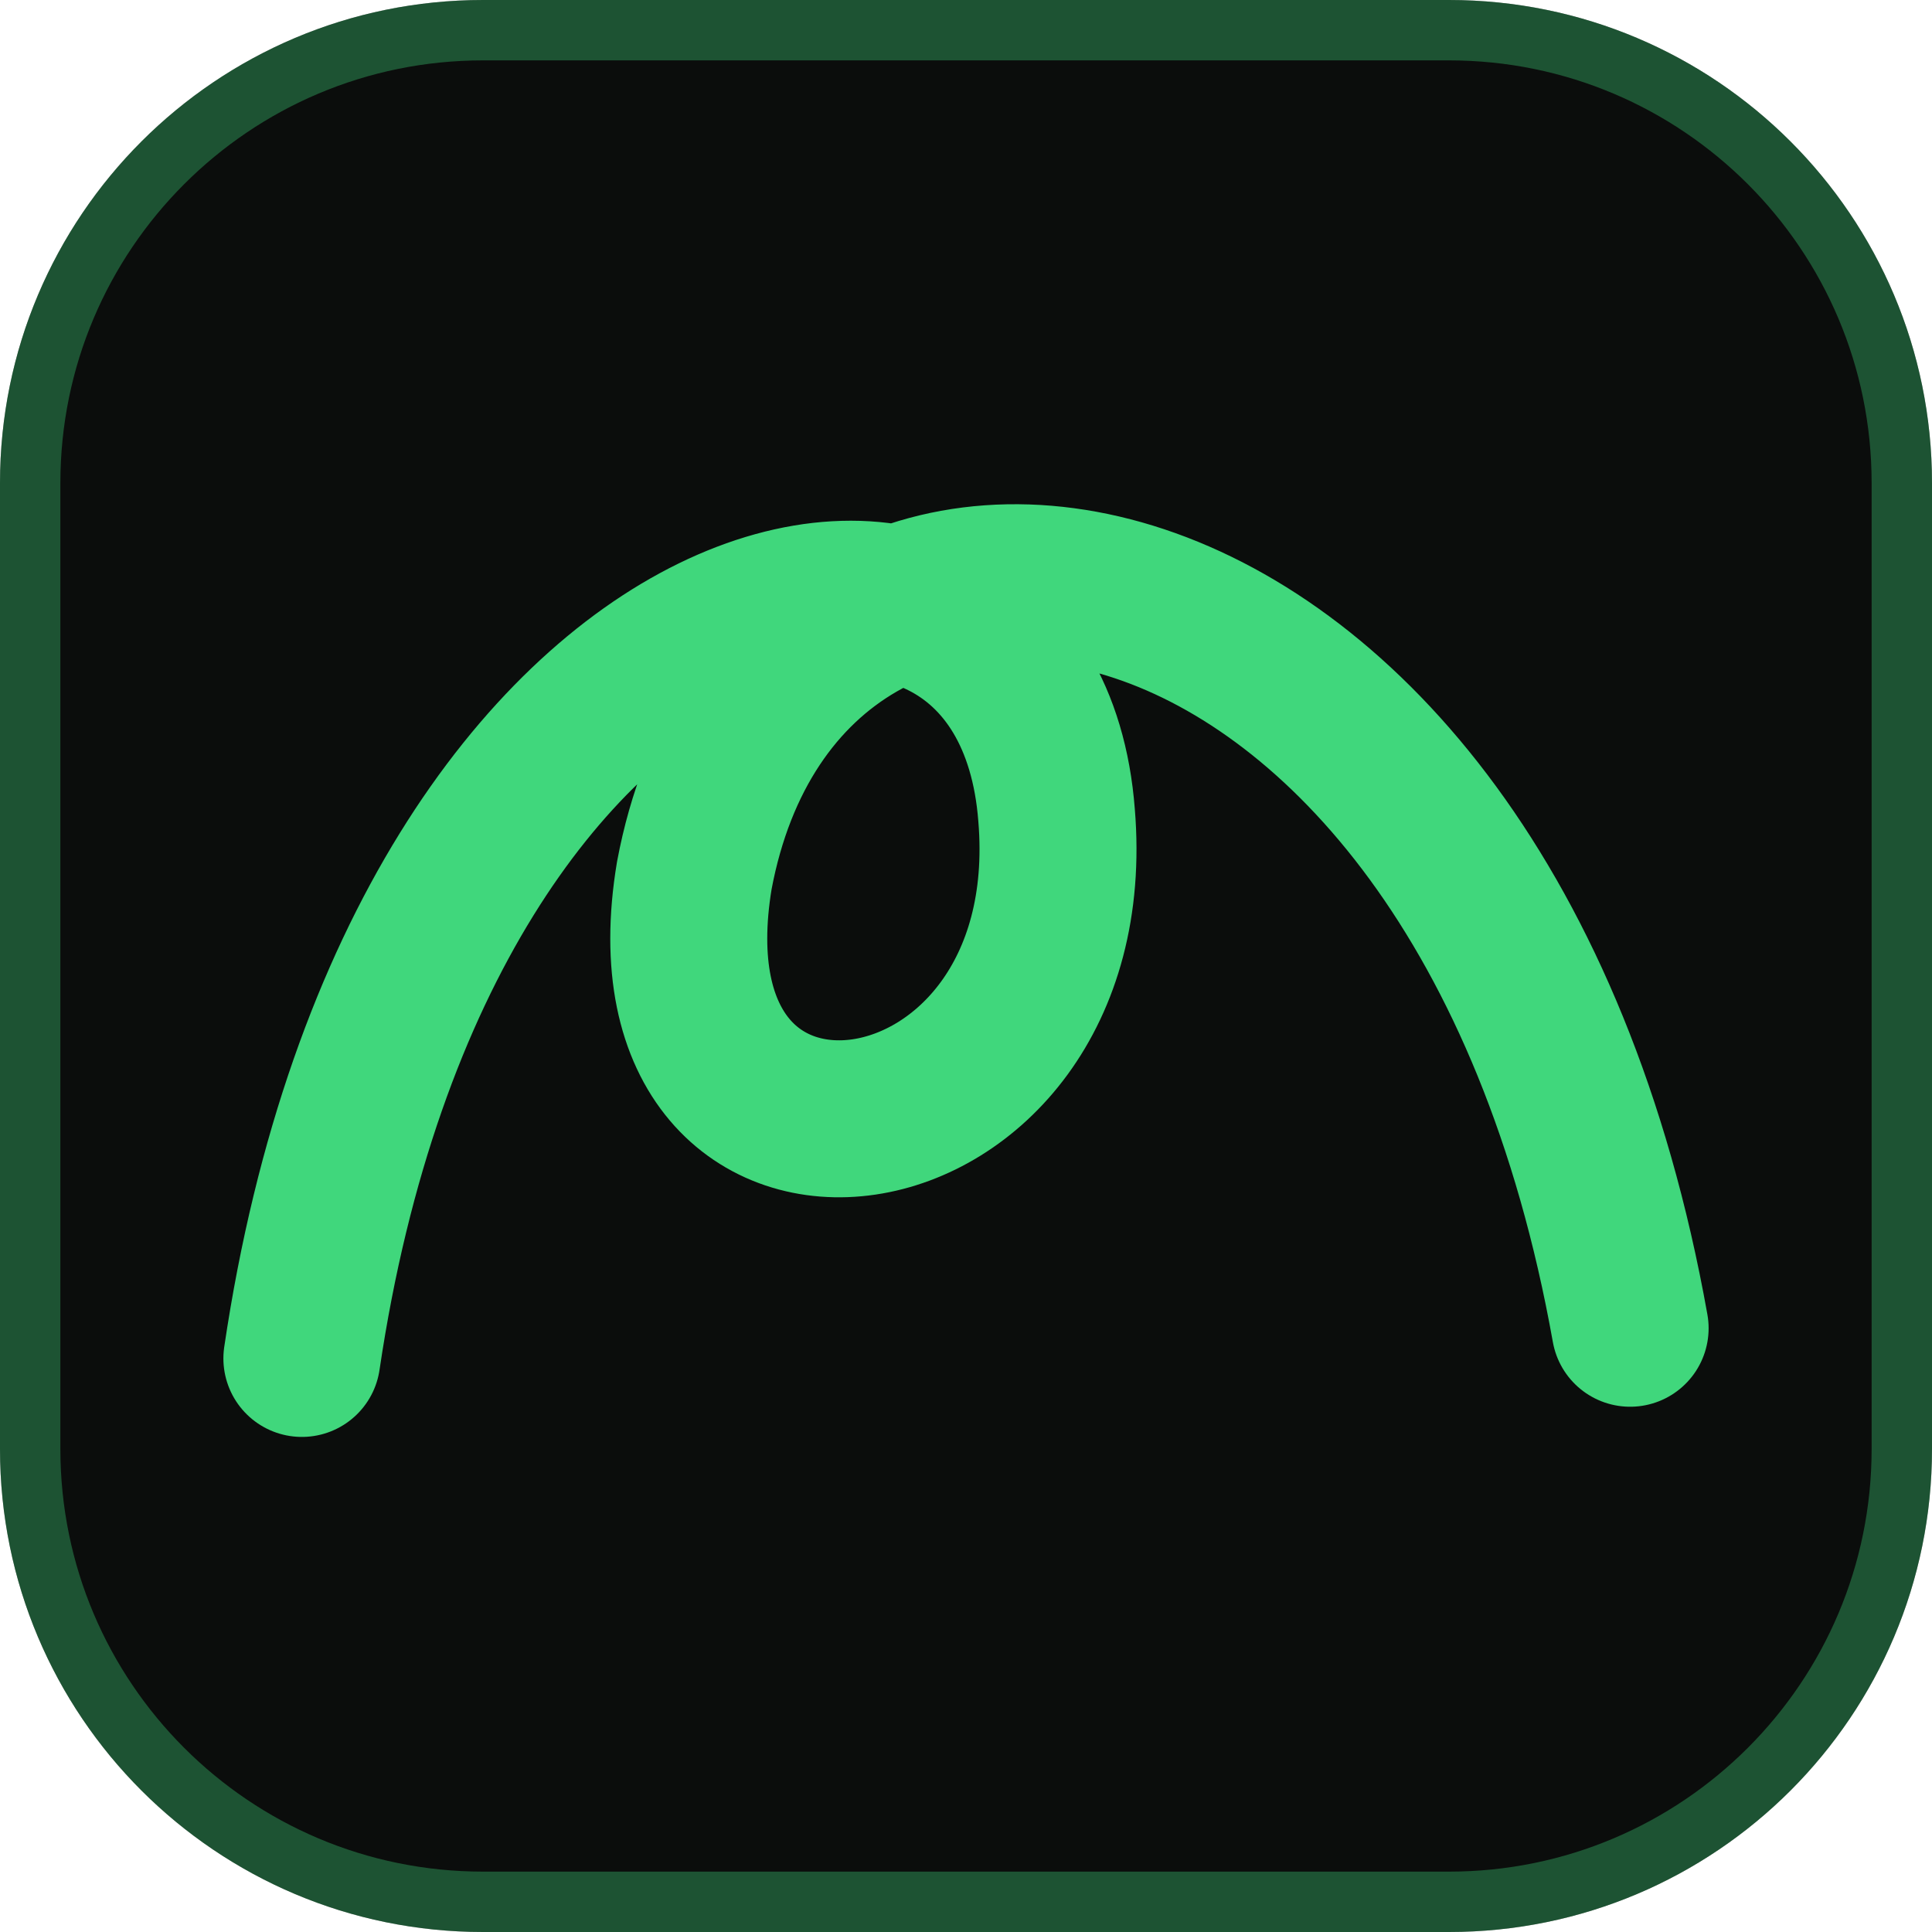
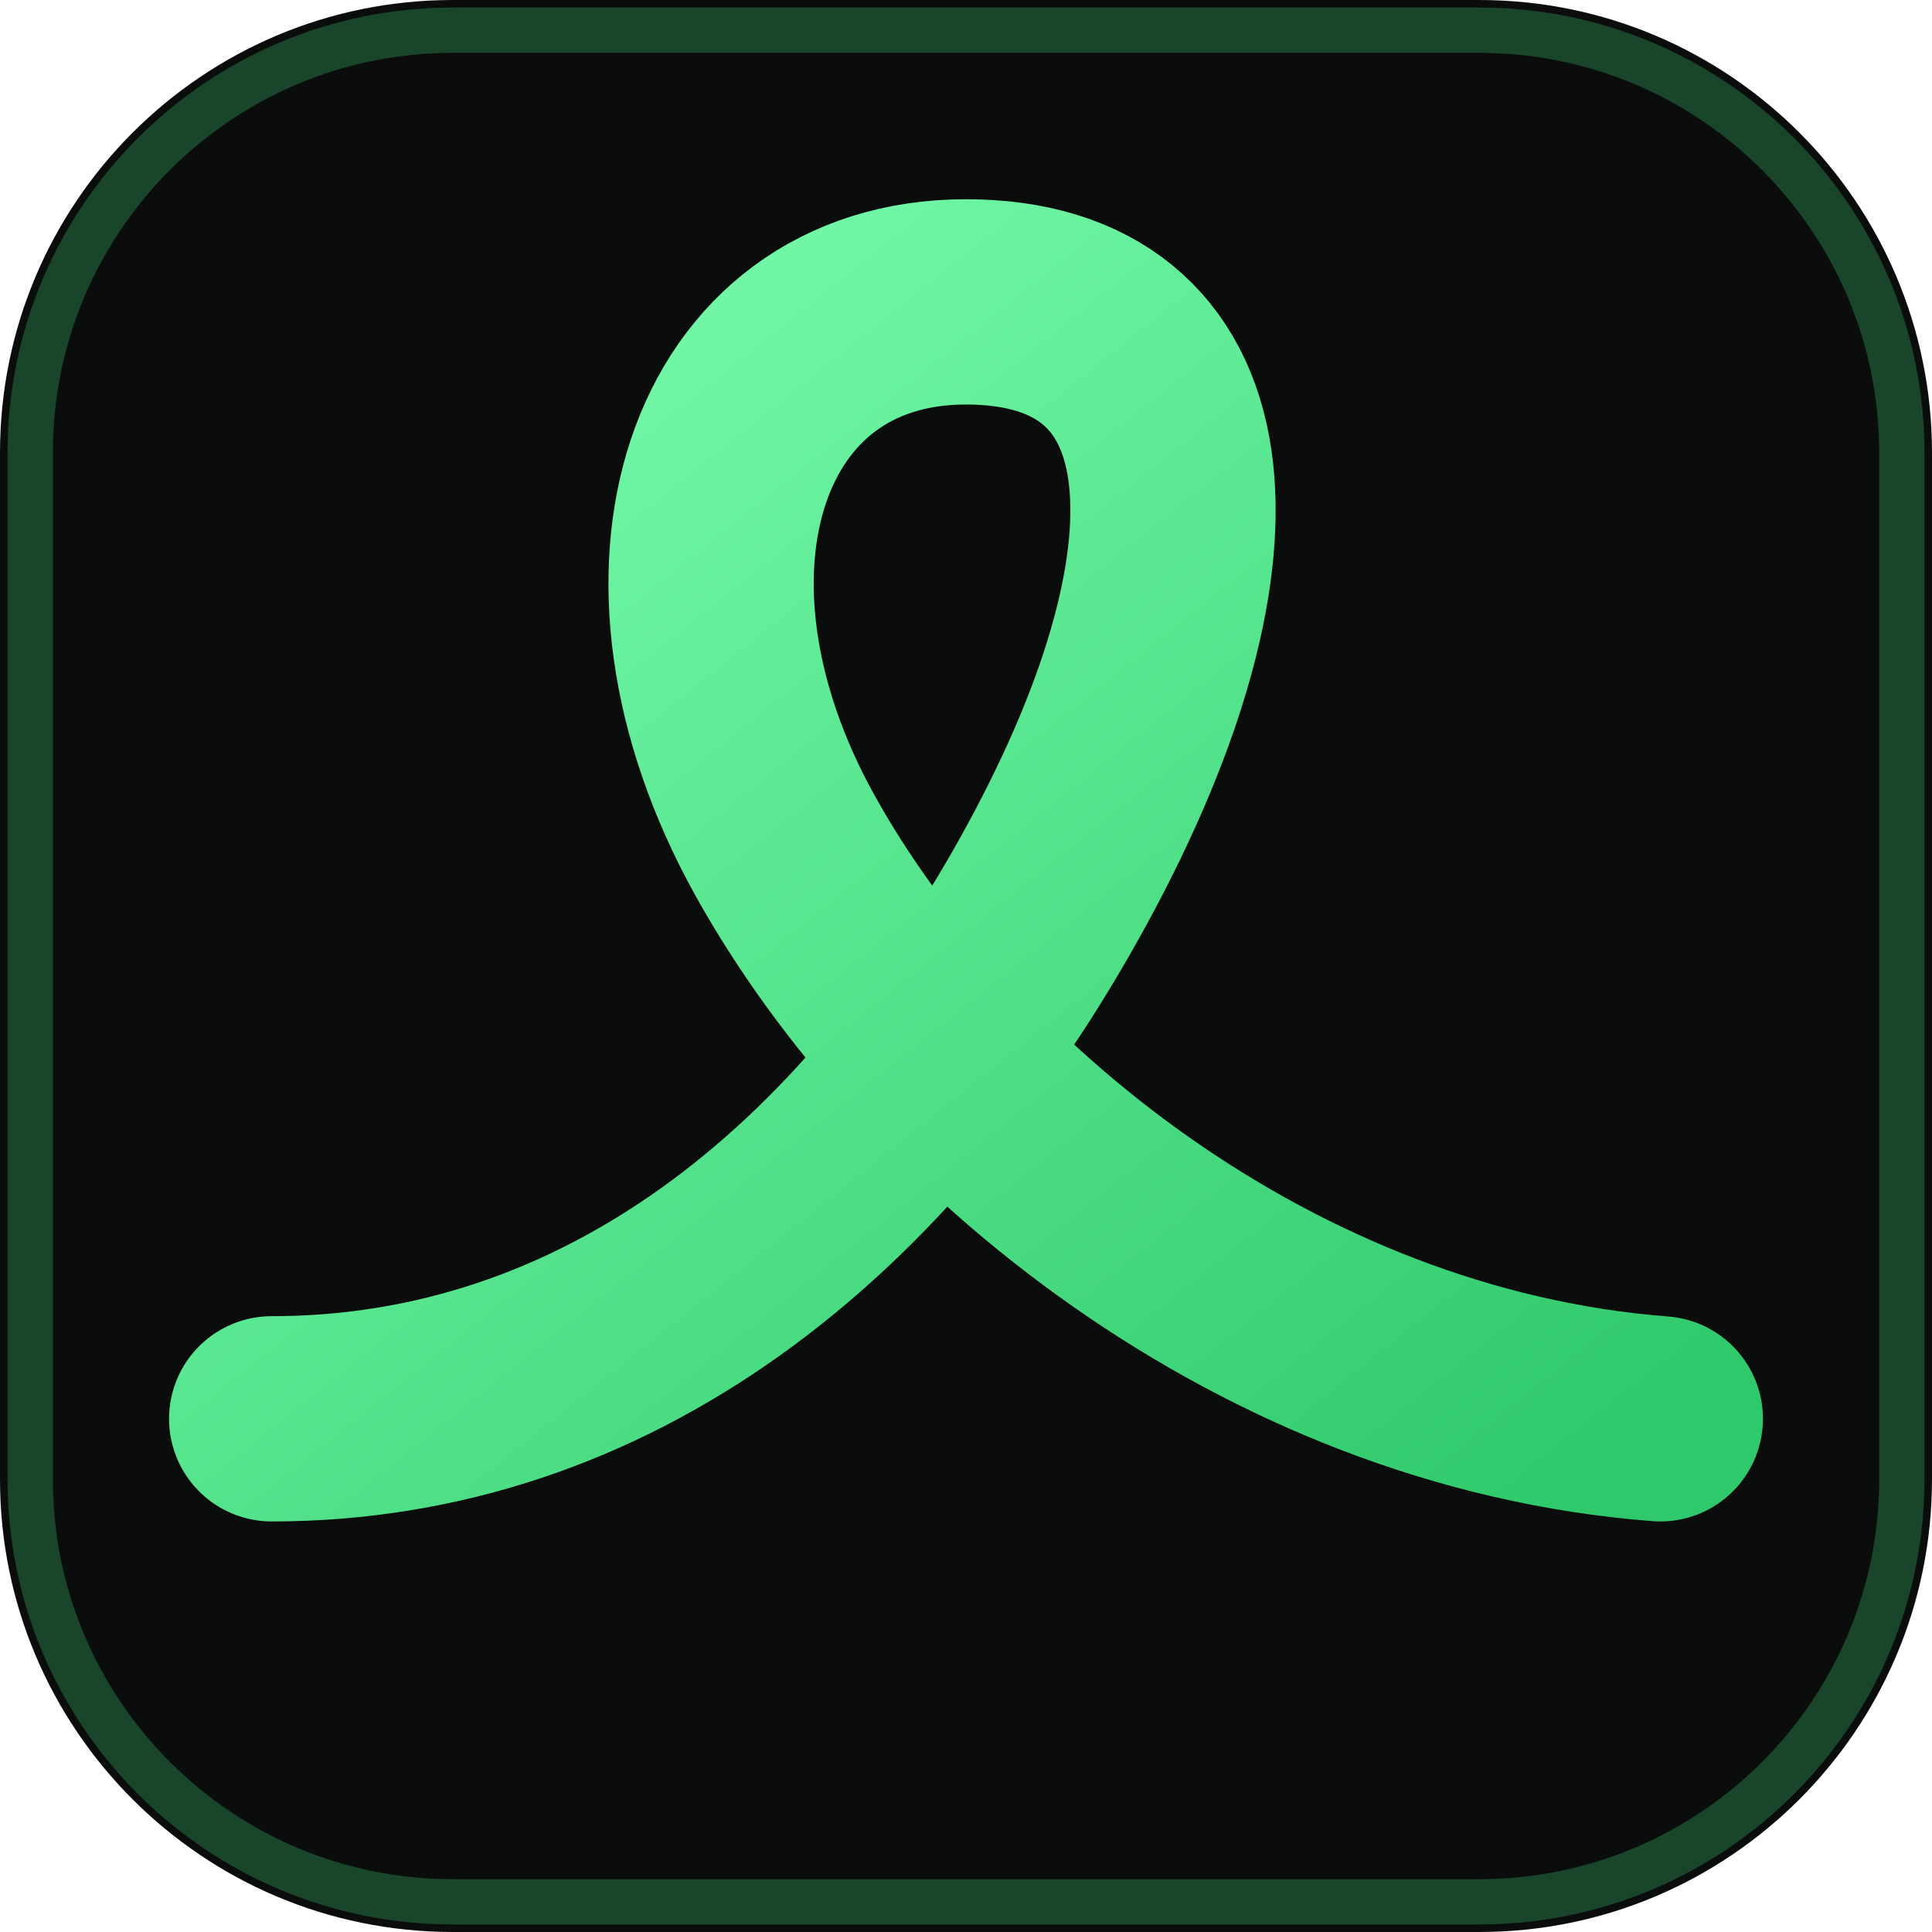
- <svg xmlns="http://www.w3.org/2000/svg" viewBox="0 0 32 32">
-   <rect width="32" height="32" rx="8" fill="#0b0d0c" />
-   <rect x=".5" y=".5" width="31" height="31" rx="7.5" fill="none" stroke="#40d77c" stroke-opacity=".35" />
-   <path d="M5 22.5C7 9 17 7 17.5 13.5C18 19.5 10.5 20.5 11.5 14.5C13 6.5 24.5 8 27 22" fill="none" stroke="#40d77c" stroke-width="2.6" stroke-linecap="round" stroke-linejoin="round" />
+ <svg xmlns="http://www.w3.org/2000/svg" viewBox="0 0 64 64">
+   <defs>
+     <linearGradient id="g" x1="0" y1="0" x2="1" y2="1">
+       <stop offset="0" stop-color="#7dffb0" />
+       <stop offset="1" stop-color="#2fc96b" />
+     </linearGradient>
+   </defs>
+   <rect width="64" height="64" rx="15" fill="#0b0d0c" />
+   <rect x="1" y="1" width="62" height="62" rx="14" fill="none" stroke="#40d77c" stroke-opacity=".28" stroke-width="1.5" />
+   <path d="M9 47 C 20 47 29 40 35 29 C 41 18 40 10 32 10 C 24 10 21 19 26 28 C 31 37 42 46 55 47" fill="none" stroke="url(#g)" stroke-width="6.8" stroke-linecap="round" stroke-linejoin="round" />
</svg>
